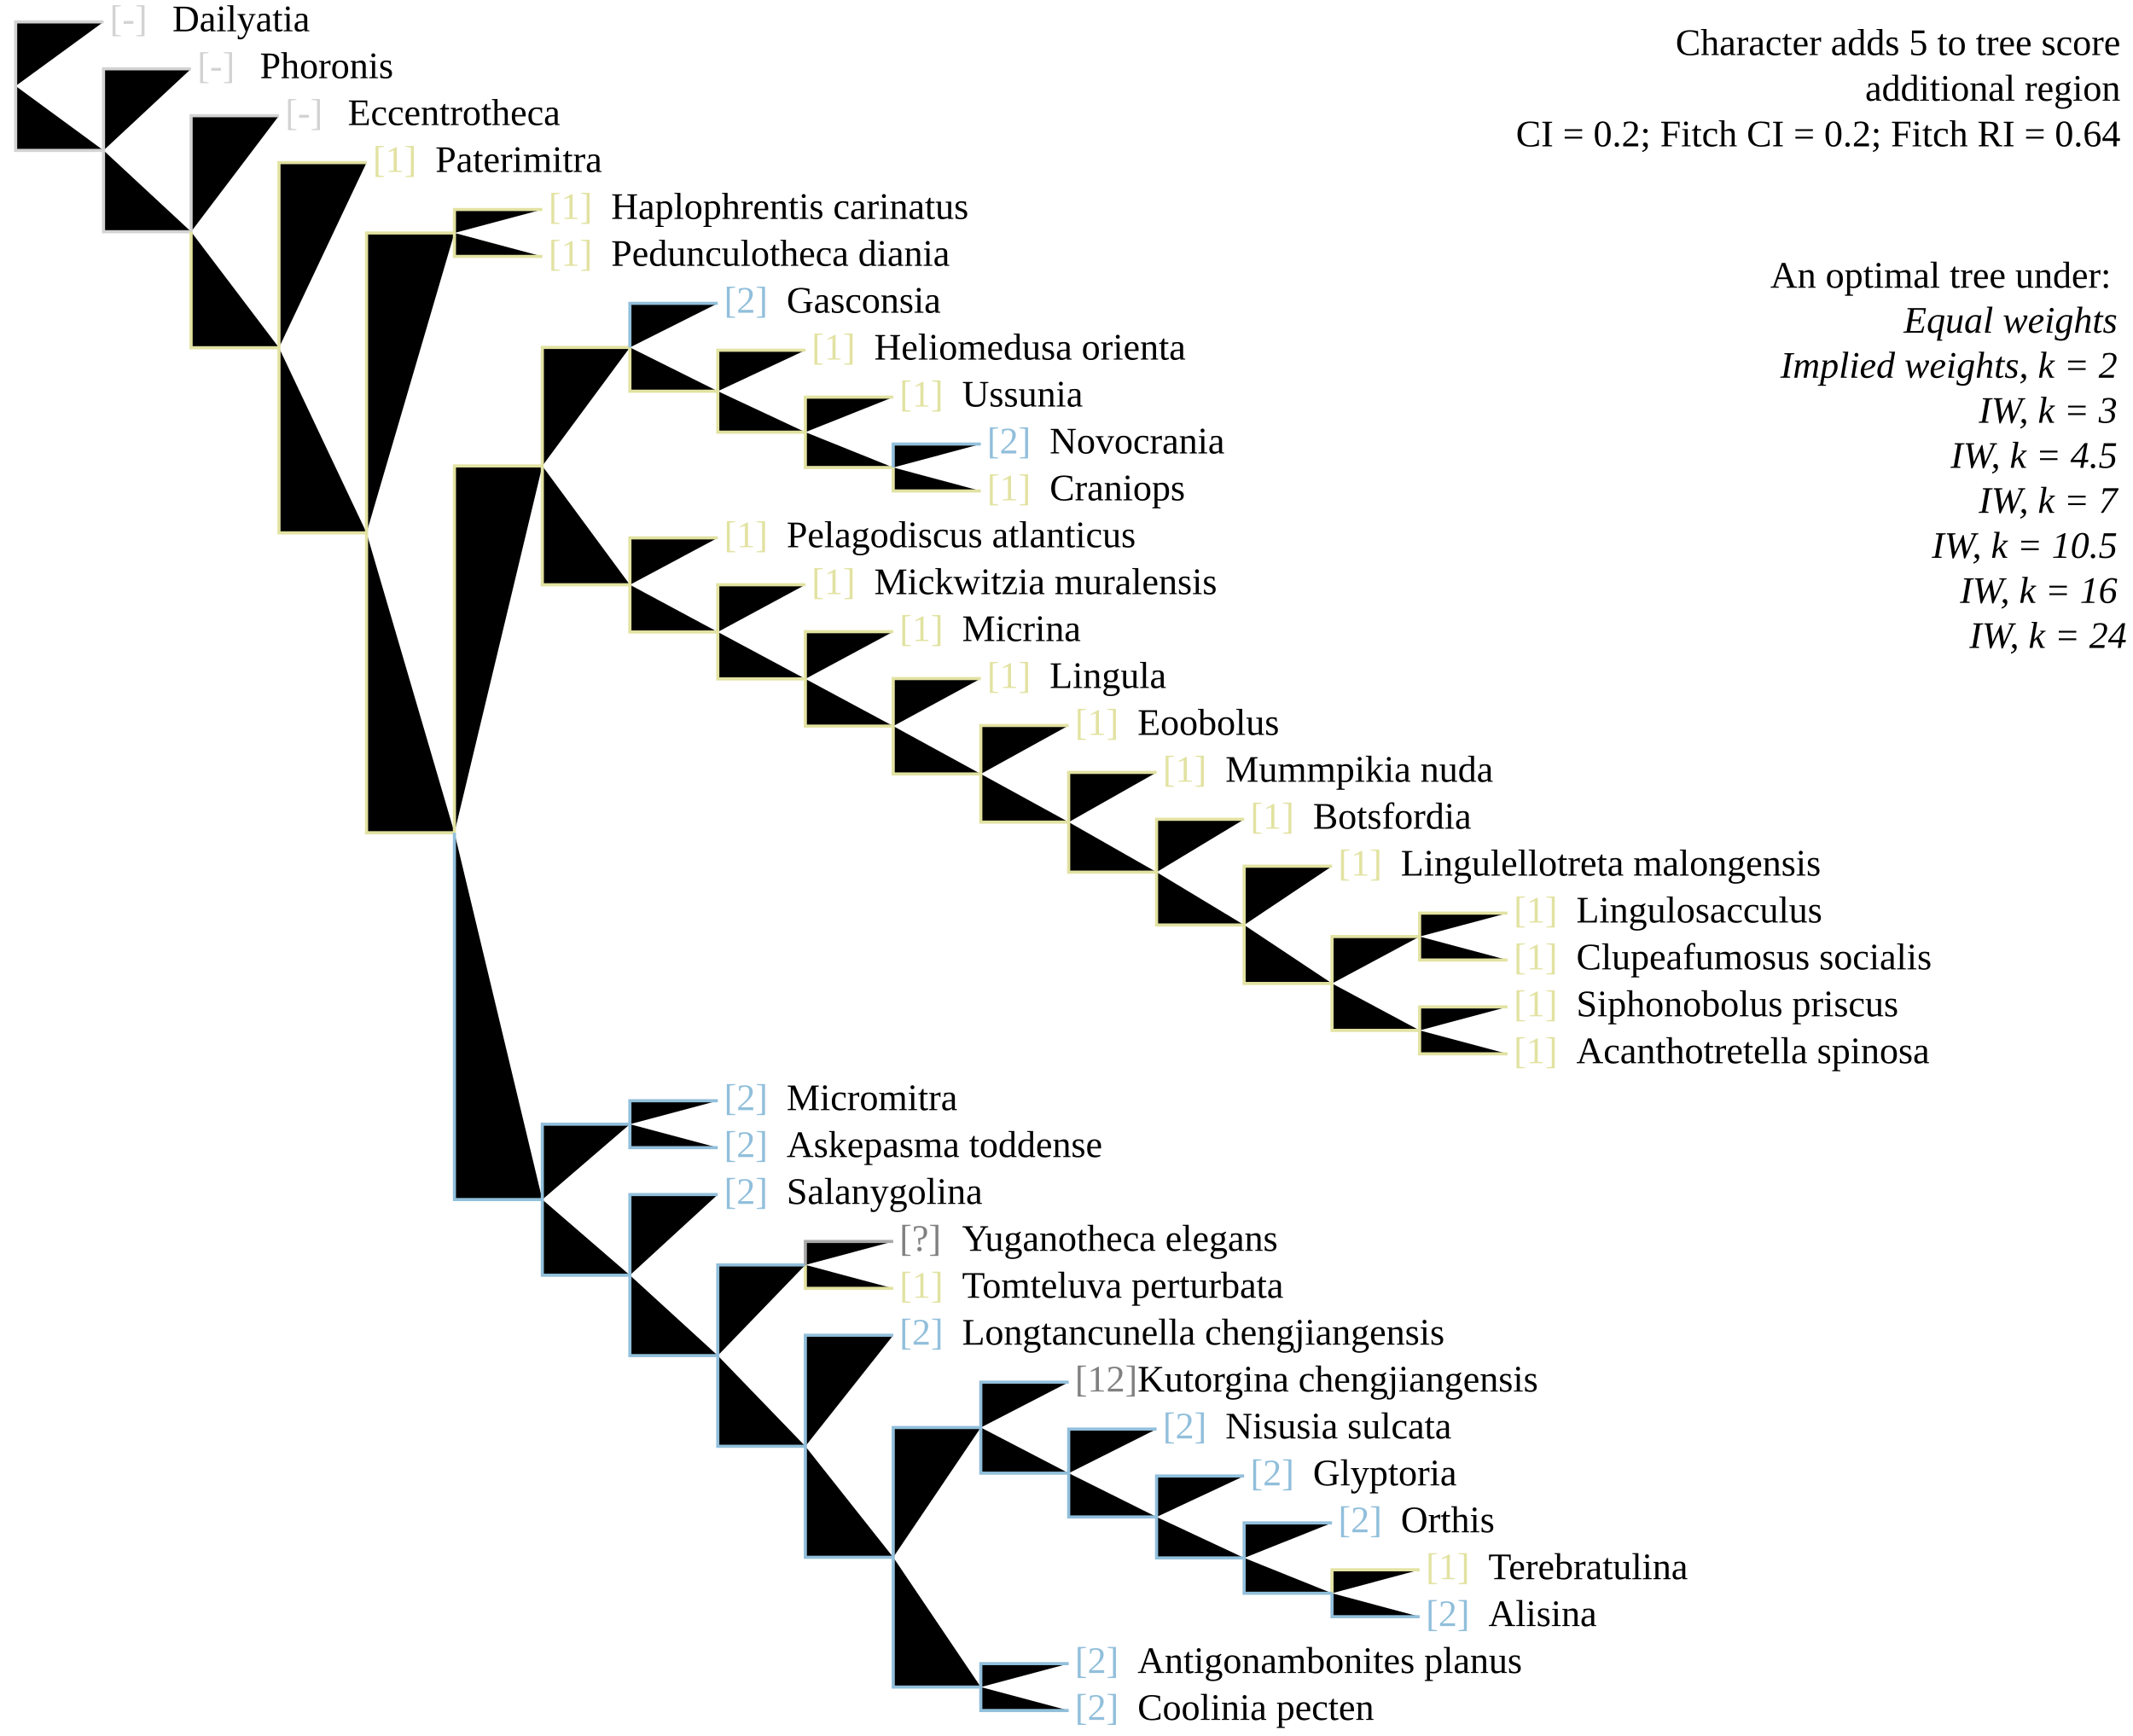
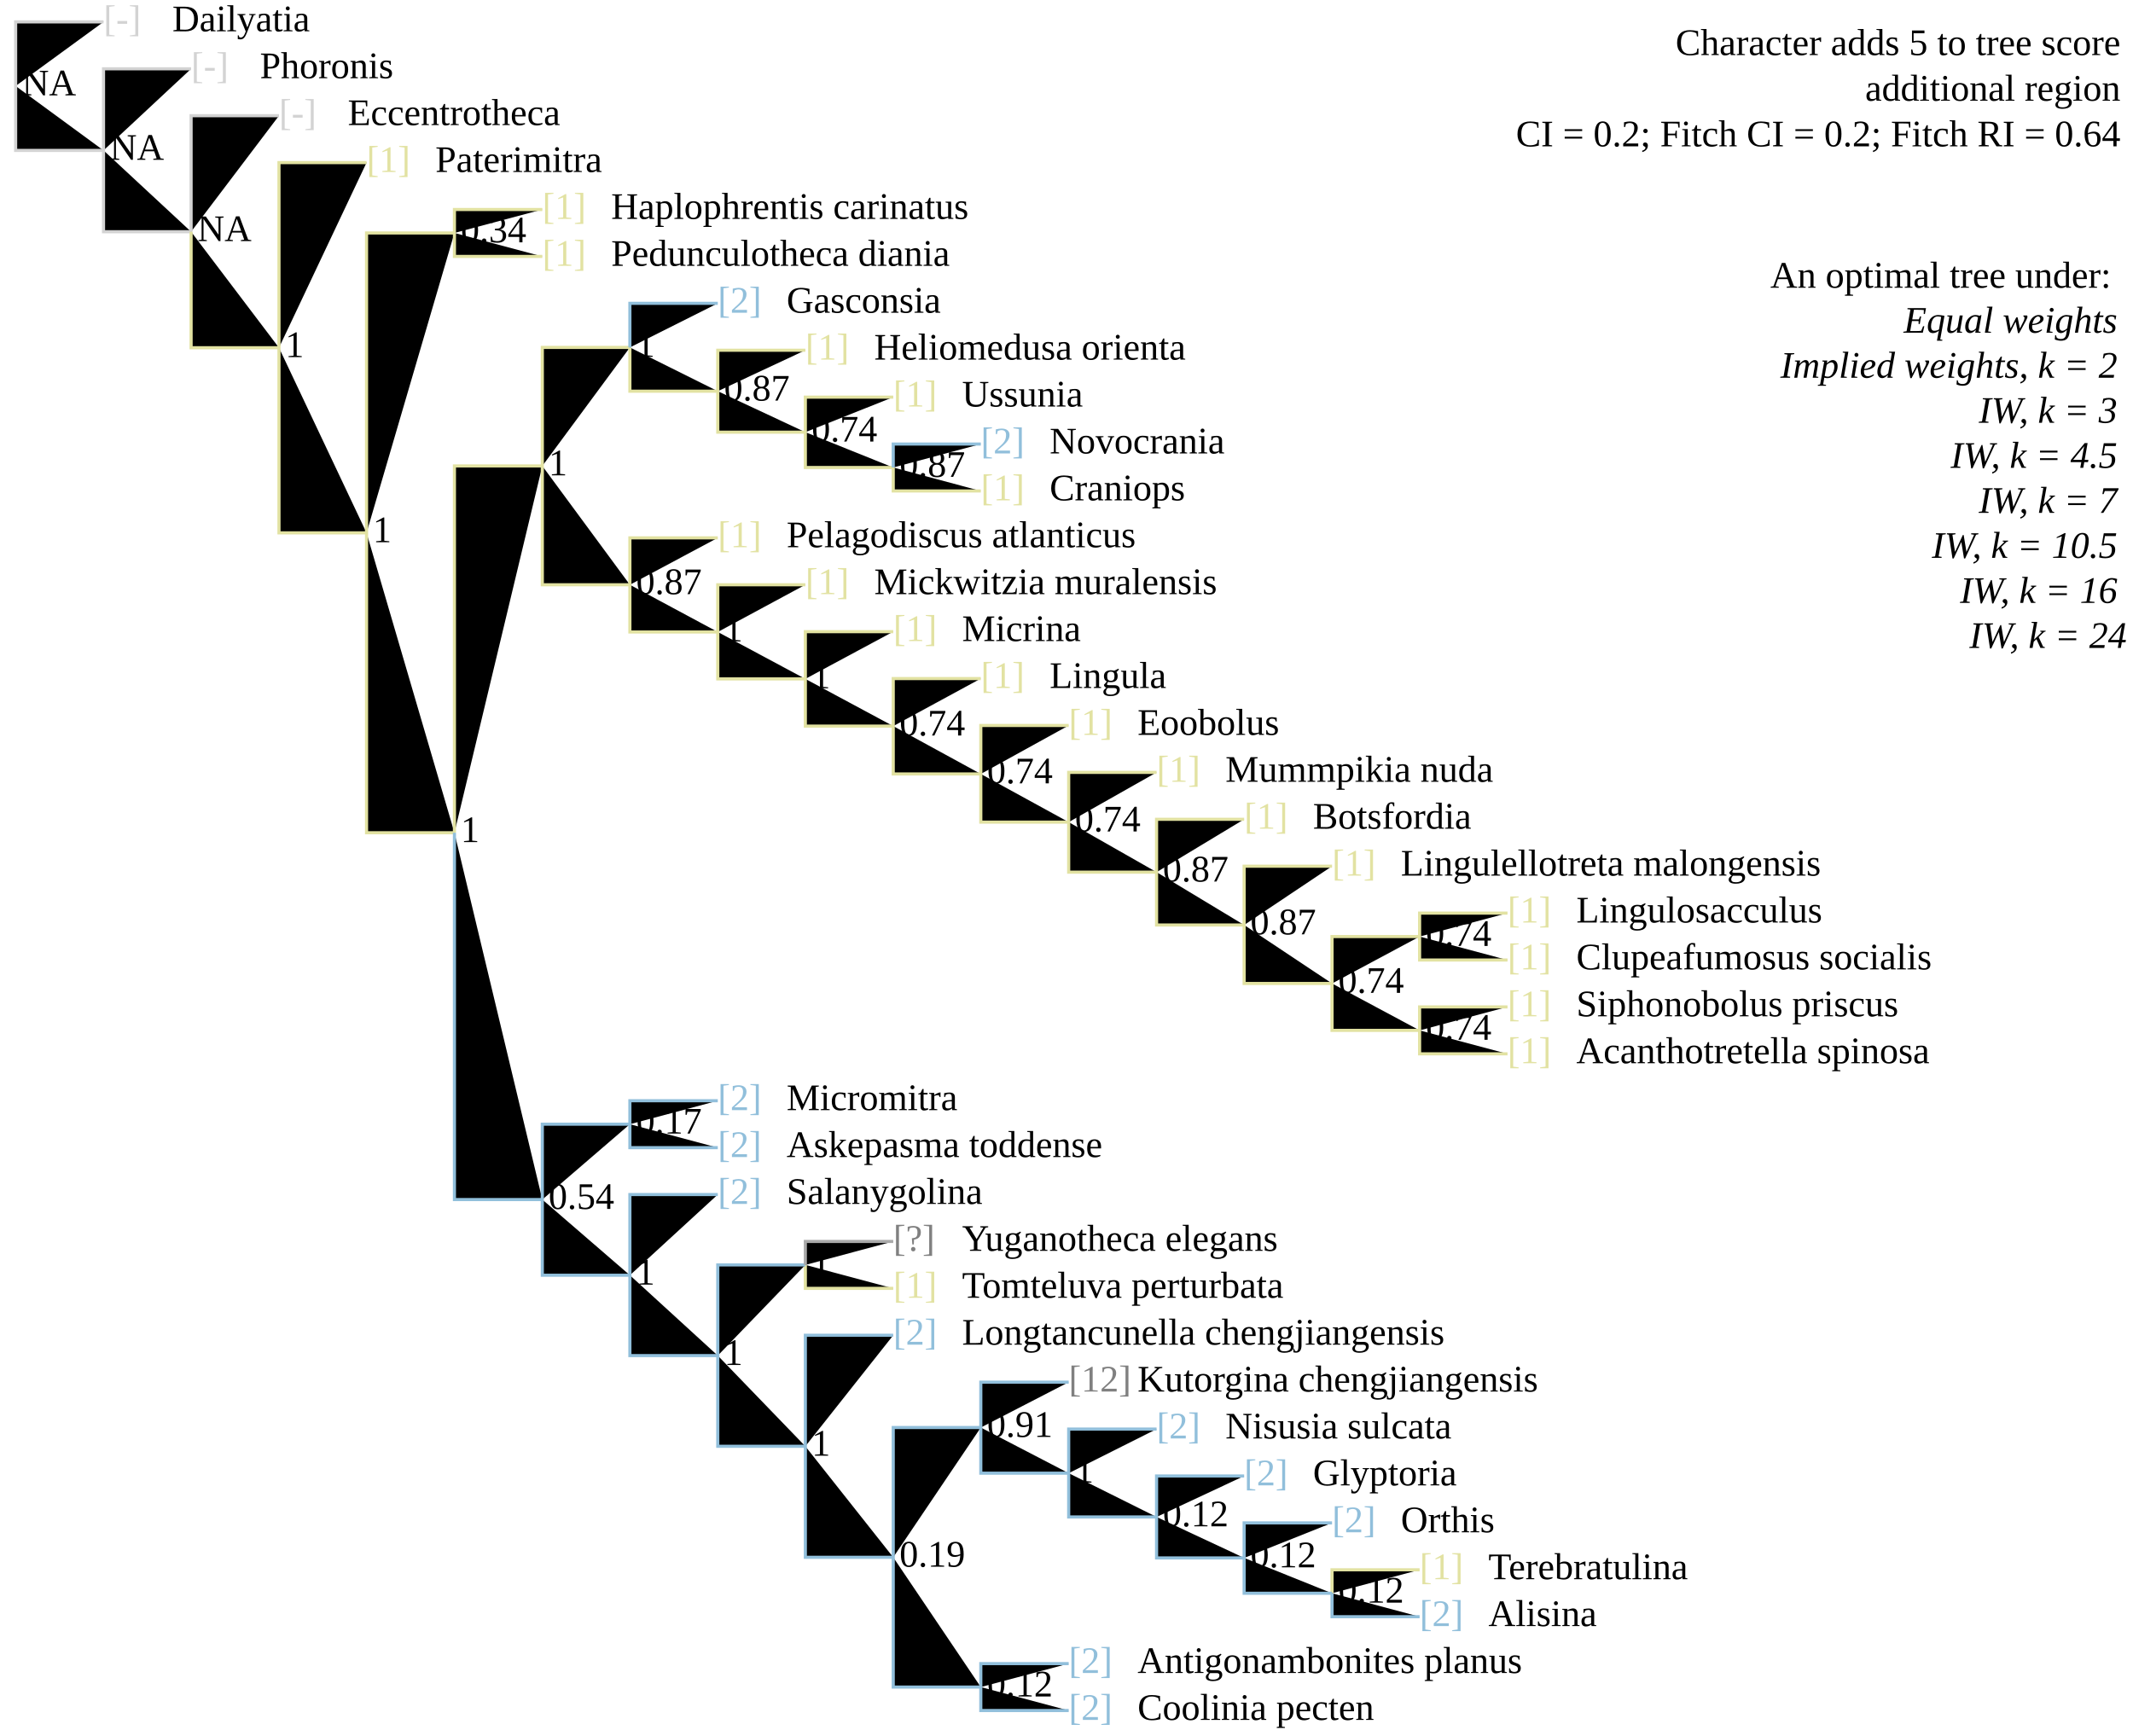
<svg xmlns="http://www.w3.org/2000/svg" version="1.1" width="682" height="555" class="tree" char="4">
  <text x="678" y="17.6" text-anchor="end" class="stepsLabel">Character adds <tspan class="score">5</tspan> to tree score</text>
  <text x="678" y="32.2" text-anchor="end" class="stepsLabel">
    <tspan class="score" /> additional region</text>
  <text x="678" y="46.8" text-anchor="end" class="stepsLabel">CI = 0.2; Fitch CI = 0.2; Fitch RI = 0.64</text>
  <text x="678" y="76" text-anchor="end" class="stepsLabel">
    <tspan dy="16">An optimal tree under:</tspan>
    <tspan x="680" style="font-style:italic" class="thisAn" dy="1.2em">Equal weights</tspan>
    <tspan x="680" style="font-style:italic" class="notThisAn" dy="1.2em">Implied weights, k = 2</tspan>
    <tspan x="680" style="font-style:italic" class="notThisAn" dy="1.2em">IW, k = 3</tspan>
    <tspan x="680" style="font-style:italic" class="notThisAn" dy="1.2em">IW, k = 4.5</tspan>
    <tspan x="680" style="font-style:italic" class="notThisAn" dy="1.2em">IW, k = 7</tspan>
    <tspan x="680" style="font-style:italic" class="notThisAn" dy="1.2em">IW, k = 10.5</tspan>
    <tspan x="680" style="font-style:italic" class="notThisAn" dy="1.2em">IW, k = 16</tspan>
    <tspan x="680" style="font-style:italic" class="notThisAn" dy="1.2em">IW, k = 24</tspan>
  </text>
-   <text x="35.1" y="10" fill="lightgrey" class="flag">[-]</text>
+   <text x="33.1" y="10" fill="lightgrey" class="flag">[-]</text>
  <text x="55.1" y="10" class="taxonLabel">Dailyatia</text>
-   <text x="91.2" y="40" fill="lightgrey" class="flag">[-]</text>
+   <text x="89.2" y="40" fill="lightgrey" class="flag">[-]</text>
  <text x="111.2" y="40" class="taxonLabel">Eccentrotheca</text>
-   <text x="63.1" y="25" fill="lightgrey" class="flag">[-]</text>
+   <text x="61.1" y="25" fill="lightgrey" class="flag">[-]</text>
  <text x="83.1" y="25" class="taxonLabel">Phoronis</text>
-   <text x="119.2" y="55" fill="#e2e2a2" class="flag">[1]</text>
+   <text x="117.2" y="55" fill="#e2e2a2" class="flag">[1]</text>
  <text x="139.2" y="55" class="taxonLabel">Paterimitra</text>
-   <text x="175.4" y="85" fill="#e2e2a2" class="flag">[1]</text>
+   <text x="173.4" y="85" fill="#e2e2a2" class="flag">[1]</text>
  <text x="195.4" y="85" class="taxonLabel">Pedunculotheca diania</text>
-   <text x="175.4" y="70" fill="#e2e2a2" class="flag">[1]</text>
+   <text x="173.4" y="70" fill="#e2e2a2" class="flag">[1]</text>
  <text x="195.4" y="70" class="taxonLabel">Haplophrentis carinatus</text>
-   <text x="231.5" y="100" fill="#91bfdb" class="flag">[2]</text>
+   <text x="229.5" y="100" fill="#91bfdb" class="flag">[2]</text>
  <text x="251.5" y="100" class="taxonLabel">Gasconsia</text>
-   <text x="259.5" y="115" fill="#e2e2a2" class="flag">[1]</text>
+   <text x="257.5" y="115" fill="#e2e2a2" class="flag">[1]</text>
  <text x="279.5" y="115" class="taxonLabel">Heliomedusa orienta</text>
-   <text x="287.6" y="130" fill="#e2e2a2" class="flag">[1]</text>
+   <text x="285.6" y="130" fill="#e2e2a2" class="flag">[1]</text>
  <text x="307.6" y="130" class="taxonLabel">Ussunia</text>
-   <text x="315.6" y="160" fill="#e2e2a2" class="flag">[1]</text>
+   <text x="313.6" y="160" fill="#e2e2a2" class="flag">[1]</text>
  <text x="335.6" y="160" class="taxonLabel">Craniops</text>
-   <text x="315.6" y="145" fill="#91bfdb" class="flag">[2]</text>
+   <text x="313.6" y="145" fill="#91bfdb" class="flag">[2]</text>
  <text x="335.6" y="145" class="taxonLabel">Novocrania</text>
-   <text x="231.5" y="175" fill="#e2e2a2" class="flag">[1]</text>
+   <text x="229.5" y="175" fill="#e2e2a2" class="flag">[1]</text>
  <text x="251.5" y="175" class="taxonLabel">Pelagodiscus atlanticus</text>
-   <text x="259.5" y="190" fill="#e2e2a2" class="flag">[1]</text>
+   <text x="257.5" y="190" fill="#e2e2a2" class="flag">[1]</text>
  <text x="279.5" y="190" class="taxonLabel">Mickwitzia muralensis</text>
-   <text x="287.6" y="205" fill="#e2e2a2" class="flag">[1]</text>
+   <text x="285.6" y="205" fill="#e2e2a2" class="flag">[1]</text>
  <text x="307.6" y="205" class="taxonLabel">Micrina</text>
-   <text x="315.6" y="220" fill="#e2e2a2" class="flag">[1]</text>
+   <text x="313.6" y="220" fill="#e2e2a2" class="flag">[1]</text>
  <text x="335.6" y="220" class="taxonLabel">Lingula</text>
-   <text x="343.7" y="235" fill="#e2e2a2" class="flag">[1]</text>
+   <text x="341.7" y="235" fill="#e2e2a2" class="flag">[1]</text>
  <text x="363.7" y="235" class="taxonLabel">Eoobolus</text>
-   <text x="371.8" y="250" fill="#e2e2a2" class="flag">[1]</text>
+   <text x="369.8" y="250" fill="#e2e2a2" class="flag">[1]</text>
  <text x="391.8" y="250" class="taxonLabel">Mummpikia nuda</text>
-   <text x="399.8" y="265" fill="#e2e2a2" class="flag">[1]</text>
+   <text x="397.8" y="265" fill="#e2e2a2" class="flag">[1]</text>
  <text x="419.8" y="265" class="taxonLabel">Botsfordia</text>
-   <text x="484" y="295" fill="#e2e2a2" class="flag">[1]</text>
+   <text x="482" y="295" fill="#e2e2a2" class="flag">[1]</text>
  <text x="504" y="295" class="taxonLabel">Lingulosacculus</text>
-   <text x="427.9" y="280" fill="#e2e2a2" class="flag">[1]</text>
+   <text x="425.9" y="280" fill="#e2e2a2" class="flag">[1]</text>
  <text x="447.9" y="280" class="taxonLabel">Lingulellotreta malongensis</text>
-   <text x="484" y="310" fill="#e2e2a2" class="flag">[1]</text>
+   <text x="482" y="310" fill="#e2e2a2" class="flag">[1]</text>
  <text x="504" y="310" class="taxonLabel">Clupeafumosus socialis</text>
-   <text x="484" y="340" fill="#e2e2a2" class="flag">[1]</text>
+   <text x="482" y="340" fill="#e2e2a2" class="flag">[1]</text>
  <text x="504" y="340" class="taxonLabel">Acanthotretella spinosa</text>
-   <text x="484" y="325" fill="#e2e2a2" class="flag">[1]</text>
+   <text x="482" y="325" fill="#e2e2a2" class="flag">[1]</text>
  <text x="504" y="325" class="taxonLabel">Siphonobolus priscus</text>
-   <text x="231.5" y="370" fill="#91bfdb" class="flag">[2]</text>
+   <text x="229.5" y="370" fill="#91bfdb" class="flag">[2]</text>
  <text x="251.5" y="370" class="taxonLabel">Askepasma toddense</text>
-   <text x="231.5" y="355" fill="#91bfdb" class="flag">[2]</text>
+   <text x="229.5" y="355" fill="#91bfdb" class="flag">[2]</text>
  <text x="251.5" y="355" class="taxonLabel">Micromitra</text>
-   <text x="231.5" y="385" fill="#91bfdb" class="flag">[2]</text>
+   <text x="229.5" y="385" fill="#91bfdb" class="flag">[2]</text>
  <text x="251.5" y="385" class="taxonLabel">Salanygolina</text>
-   <text x="287.6" y="415" fill="#e2e2a2" class="flag">[1]</text>
+   <text x="285.6" y="415" fill="#e2e2a2" class="flag">[1]</text>
  <text x="307.6" y="415" class="taxonLabel">Tomteluva perturbata</text>
-   <text x="287.6" y="400" fill="grey" class="flag">[?]</text>
+   <text x="285.6" y="400" fill="grey" class="flag">[?]</text>
  <text x="307.6" y="400" class="taxonLabel">Yuganotheca elegans</text>
-   <text x="343.7" y="445" fill="grey" class="flag">[12]</text>
+   <text x="341.7" y="445" fill="grey" class="flag">[12]</text>
  <text x="363.7" y="445" class="taxonLabel">Kutorgina chengjiangensis</text>
-   <text x="371.8" y="460" fill="#91bfdb" class="flag">[2]</text>
+   <text x="369.8" y="460" fill="#91bfdb" class="flag">[2]</text>
  <text x="391.8" y="460" class="taxonLabel">Nisusia sulcata</text>
-   <text x="399.8" y="475" fill="#91bfdb" class="flag">[2]</text>
+   <text x="397.8" y="475" fill="#91bfdb" class="flag">[2]</text>
  <text x="419.8" y="475" class="taxonLabel">Glyptoria</text>
-   <text x="287.6" y="430" fill="#91bfdb" class="flag">[2]</text>
+   <text x="285.6" y="430" fill="#91bfdb" class="flag">[2]</text>
  <text x="307.6" y="430" class="taxonLabel">Longtancunella chengjiangensis</text>
-   <text x="455.9" y="520" fill="#91bfdb" class="flag">[2]</text>
+   <text x="453.9" y="520" fill="#91bfdb" class="flag">[2]</text>
  <text x="475.9" y="520" class="taxonLabel">Alisina</text>
-   <text x="427.9" y="490" fill="#91bfdb" class="flag">[2]</text>
+   <text x="425.9" y="490" fill="#91bfdb" class="flag">[2]</text>
  <text x="447.9" y="490" class="taxonLabel">Orthis</text>
-   <text x="455.9" y="505" fill="#e2e2a2" class="flag">[1]</text>
+   <text x="453.9" y="505" fill="#e2e2a2" class="flag">[1]</text>
  <text x="475.9" y="505" class="taxonLabel">Terebratulina</text>
-   <text x="343.7" y="550" fill="#91bfdb" class="flag">[2]</text>
+   <text x="341.7" y="550" fill="#91bfdb" class="flag">[2]</text>
  <text x="363.7" y="550" class="taxonLabel">Coolinia pecten</text>
-   <text x="343.7" y="535" fill="#91bfdb" class="flag">[2]</text>
+   <text x="341.7" y="535" fill="#91bfdb" class="flag">[2]</text>
  <text x="363.7" y="535" class="taxonLabel">Antigonambonites planus</text>
  <path d="M5,27.5V7H33.1M5,27.5V48.1H33.1M33.1,48.1V22H61.1M33.1,48.1V74.1H61.1M61.1,74.1V37H89.2" stroke="lightgrey" class="inapplicable" />
  <path d="M61.1,74.1V111.2H89.2M89.2,111.2V52H117.2M89.2,111.2V170.4H117.2M117.2,170.4V74.5H145.3M145.3,74.5V67H173.4M145.3,74.5V82H173.4M117.2,170.4V266.3H145.3M145.3,266.3V149H173.4M173.4,149V111.1H201.4M201.4,111.1V125.1H229.5M229.5,125.1V112H257.5M229.5,125.1V138.2H257.5M257.5,138.2V127H285.6M257.5,138.2V149.5H285.6M285.6,149.5V157H313.6M173.4,149V187H201.4M201.4,187V172H229.5M201.4,187V202.1H229.5M229.5,202.1V187H257.5M229.5,202.1V217.1H257.5M257.5,217.1V202H285.6M257.5,217.1V232.2H285.6M285.6,232.2V217H313.6M285.6,232.2V247.5H313.6M313.6,247.5V232H341.7M313.6,247.5V262.9H341.7M341.7,262.9V247H369.8M341.7,262.9V278.9H369.8M369.8,278.9V262H397.8M369.8,278.9V295.8H397.8M397.8,295.8V277H425.9M397.8,295.8V314.5H425.9M425.9,314.5V299.5H453.9M453.9,299.5V292H482M453.9,299.5V307H482M425.9,314.5V329.5H453.9M453.9,329.5V322H482M453.9,329.5V337H482M257.5,404.5V412H285.6M425.9,509.5V502H453.9" stroke="#e2e2a2" />
  <path d="M201.4,111.1V97H229.5M285.6,149.5V142H313.6M145.3,266.3V383.6H173.4M173.4,383.6V359.5H201.4M201.4,359.5V352H229.5M201.4,359.5V367H229.5M173.4,383.6V407.8H201.4M201.4,407.8V382H229.5M201.4,407.8V433.5H229.5M229.5,433.5V404.5H257.5M229.5,433.5V462.5H257.5M257.5,462.5V427H285.6M257.5,462.5V498H285.6M285.6,498V456.5H313.6M313.6,456.5V442H341.7M313.6,456.5V471.1H341.7M341.7,471.1V457H369.8M341.7,471.1V485.1H369.8M369.8,485.1V472H397.8M369.8,485.1V498.2H397.8M397.8,498.2V487H425.9M397.8,498.2V509.5H425.9M425.9,509.5V517H453.9M285.6,498V539.5H313.6M313.6,539.5V532H341.7M313.6,539.5V547H341.7" stroke="#91bfdb" />
  <path d="M257.5,404.5V397H285.6" stroke="darkgrey" />
+   <text x="7" y="30.5" class="node">NA</text>
+   <text x="35.1" y="51.1" class="node">NA</text>
+   <text x="63.1" y="77.1" class="node">NA</text>
+   <text x="91.2" y="114.2" class="node">1</text>
+   <text x="119.2" y="173.4" class="node">1</text>
+   <text x="147.3" y="77.5" class="node">0.34</text>
+   <text x="147.3" y="269.3" class="node">1</text>
+   <text x="175.4" y="152" class="node">1</text>
+   <text x="203.4" y="114.1" class="node">1</text>
+   <text x="231.5" y="128.1" class="node">0.87</text>
+   <text x="259.5" y="141.2" class="node">0.74</text>
+   <text x="287.6" y="152.5" class="node">0.87</text>
+   <text x="203.4" y="190" class="node">0.87</text>
+   <text x="231.5" y="205.1" class="node">1</text>
+   <text x="259.5" y="220.1" class="node">1</text>
+   <text x="287.6" y="235.2" class="node">0.74</text>
+   <text x="315.6" y="250.5" class="node">0.74</text>
+   <text x="343.7" y="265.9" class="node">0.74</text>
+   <text x="371.8" y="281.9" class="node">0.87</text>
+   <text x="399.8" y="298.8" class="node">0.87</text>
+   <text x="427.9" y="317.5" class="node">0.74</text>
+   <text x="455.9" y="302.5" class="node">0.74</text>
+   <text x="455.9" y="332.5" class="node">0.74</text>
+   <text x="175.4" y="386.6" class="node">0.54</text>
+   <text x="203.4" y="362.5" class="node">0.17</text>
+   <text x="203.4" y="410.8" class="node">1</text>
+   <text x="231.5" y="436.5" class="node">1</text>
+   <text x="259.5" y="407.5" class="node">1</text>
+   <text x="259.5" y="465.5" class="node">1</text>
+   <text x="287.6" y="501" class="node">0.19</text>
+   <text x="315.6" y="459.5" class="node">0.91</text>
+   <text x="343.7" y="474.1" class="node">1</text>
+   <text x="371.8" y="488.1" class="node">0.12</text>
+   <text x="399.8" y="501.2" class="node">0.12</text>
+   <text x="427.9" y="512.5" class="node">0.12</text>
+   <text x="315.6" y="542.5" class="node">0.12</text>
</svg>
